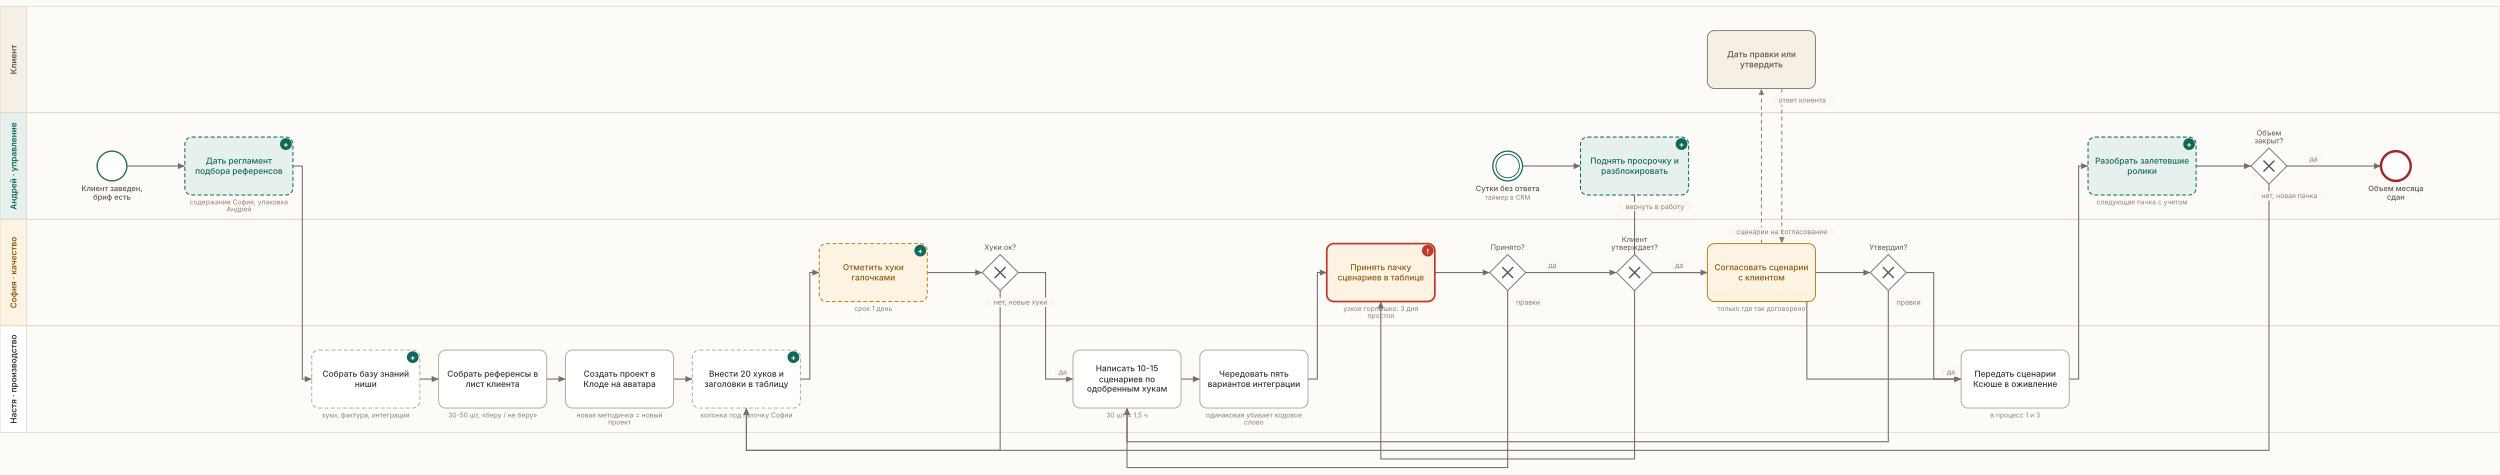
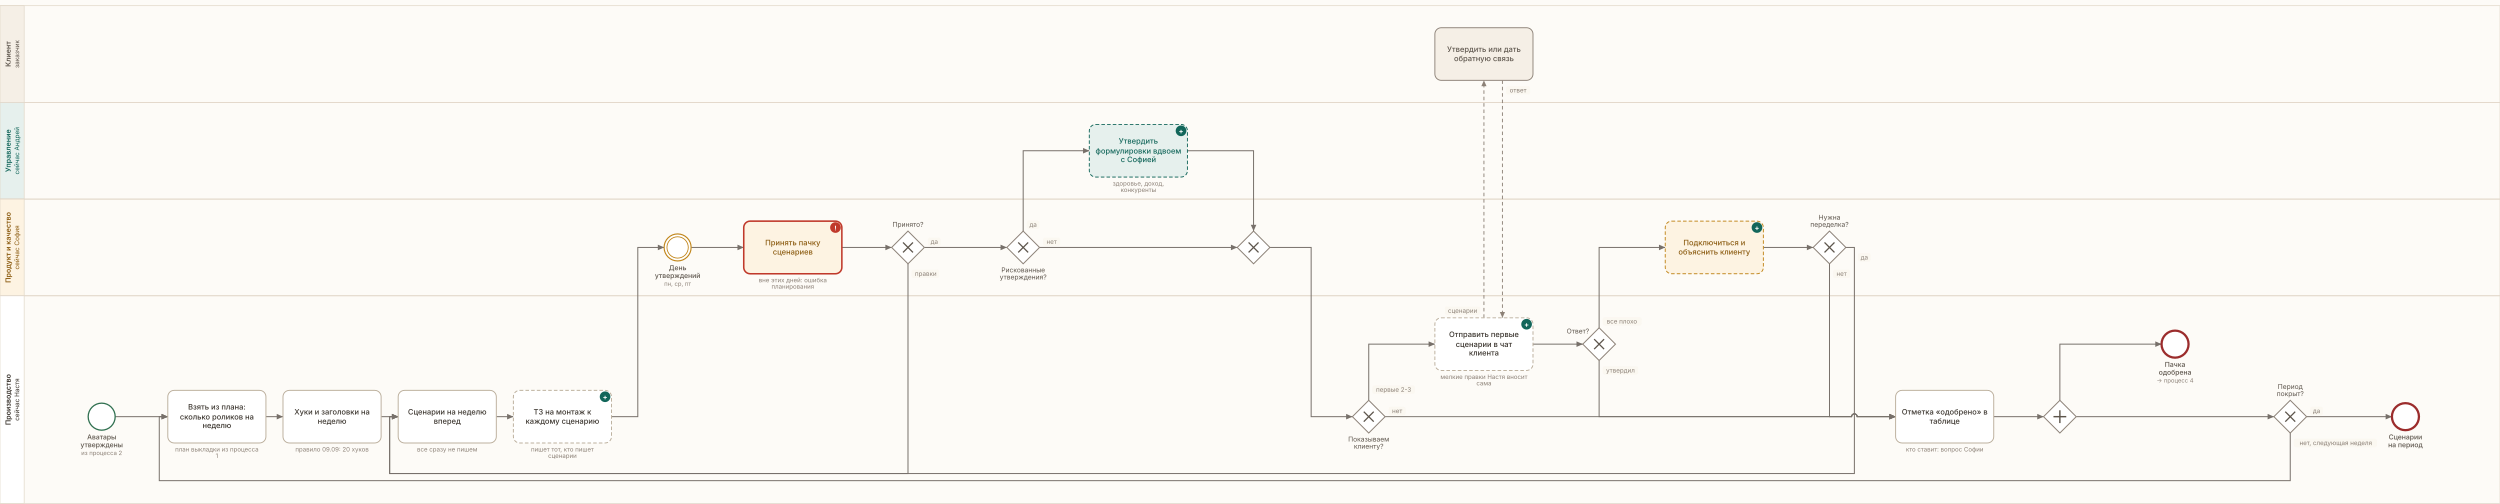
- <svg xmlns="http://www.w3.org/2000/svg" viewBox="0 0 3192 606" width="3192" height="606" font-family="Golos Text, -apple-system, system-ui, sans-serif" role="img">
+ <svg xmlns="http://www.w3.org/2000/svg" viewBox="0 0 3516 708" width="3516" height="708" font-family="Golos Text, -apple-system, system-ui, sans-serif" role="img">
  <defs>
    <marker id="arr" viewBox="0 0 10 10" refX="9" refY="5" markerWidth="7" markerHeight="7" orient="auto-start-reverse">
      <path d="M0 1 L9 5 L0 9 z" fill="#77706A" />
    </marker>
    <marker id="arrM" viewBox="0 0 10 10" refX="9" refY="5" markerWidth="7" markerHeight="7" orient="auto-start-reverse">
      <path d="M0 1 L9 5 L0 9 z" fill="#8C8177" />
    </marker>
  </defs>
-   <rect x="0" y="0" width="3192" height="606" fill="#FDFBF7" />
-   <rect x="0" y="8" width="3192" height="136" fill="none" stroke="#E1D7C8" stroke-width="1" />
+   <rect x="0" y="0" width="3516" height="708" fill="#FDFBF7" />
+   <rect x="0" y="8" width="3516" height="136" fill="none" stroke="#E1D7C8" stroke-width="1" />
  <rect x="0" y="8" width="34" height="136" fill="#F5EFE6" stroke="#E1D7C8" />
-   <text transform="translate(21.0,76.0) rotate(-90)" text-anchor="middle" font-size="10.5" font-weight="600" fill="#5D554C">Клиент</text>
-   <rect x="0" y="144" width="3192" height="136" fill="none" stroke="#E1D7C8" stroke-width="1" />
+   <text transform="translate(15.0,76.0) rotate(-90)" text-anchor="middle" font-size="10" font-weight="600" fill="#5D554C">Клиент</text>
+   <text transform="translate(27.0,76.0) rotate(-90)" text-anchor="middle" font-size="9" font-weight="400" fill="#5D554C">заказчик</text>
+   <rect x="0" y="144" width="3516" height="136" fill="none" stroke="#E1D7C8" stroke-width="1" />
  <rect x="0" y="144" width="34" height="136" fill="#E6F0ED" stroke="#E1D7C8" />
-   <text transform="translate(21.0,212.0) rotate(-90)" text-anchor="middle" font-size="10.5" font-weight="600" fill="#12665A">Андрей · управление</text>
-   <rect x="0" y="280" width="3192" height="136" fill="none" stroke="#E1D7C8" stroke-width="1" />
+   <text transform="translate(15.0,212.0) rotate(-90)" text-anchor="middle" font-size="10" font-weight="600" fill="#12665A">Управление</text>
+   <text transform="translate(27.0,212.0) rotate(-90)" text-anchor="middle" font-size="9" font-weight="400" fill="#12665A">сейчас Андрей</text>
+   <rect x="0" y="280" width="3516" height="136" fill="none" stroke="#E1D7C8" stroke-width="1" />
  <rect x="0" y="280" width="34" height="136" fill="#FDF3E2" stroke="#E1D7C8" />
-   <text transform="translate(21.0,348.0) rotate(-90)" text-anchor="middle" font-size="10.5" font-weight="600" fill="#8A5A0F">София · качество</text>
-   <rect x="0" y="416" width="3192" height="136" fill="none" stroke="#E1D7C8" stroke-width="1" />
-   <rect x="0" y="416" width="34" height="136" fill="#FFFFFF" stroke="#E1D7C8" />
-   <text transform="translate(21.0,484.0) rotate(-90)" text-anchor="middle" font-size="10.5" font-weight="600" fill="#3A342D">Настя · производство</text>
-   <path d="M162 212 L236 212" fill="none" stroke="#77706A" stroke-width="1.4" marker-end="url(#arr)" />
-   <path d="M374 212 L386 212 L386 484 L398 484" fill="none" stroke="#77706A" stroke-width="1.4" marker-end="url(#arr)" />
-   <path d="M536 484 L560 484" fill="none" stroke="#77706A" stroke-width="1.4" marker-end="url(#arr)" />
-   <path d="M698 484 L722 484" fill="none" stroke="#77706A" stroke-width="1.4" marker-end="url(#arr)" />
-   <path d="M860 484 L884 484" fill="none" stroke="#77706A" stroke-width="1.4" marker-end="url(#arr)" />
-   <path d="M1022 484 L1034 484 L1034 348 L1046 348" fill="none" stroke="#77706A" stroke-width="1.4" marker-end="url(#arr)" />
+   <text transform="translate(15.0,348.0) rotate(-90)" text-anchor="middle" font-size="10" font-weight="600" fill="#8A5A0F">Продукт и качество</text>
+   <text transform="translate(27.0,348.0) rotate(-90)" text-anchor="middle" font-size="9" font-weight="400" fill="#8A5A0F">сейчас София</text>
+   <rect x="0" y="416" width="3516" height="292" fill="none" stroke="#E1D7C8" stroke-width="1" />
+   <rect x="0" y="416" width="34" height="292" fill="#FFFFFF" stroke="#E1D7C8" />
+   <text transform="translate(15.0,562.0) rotate(-90)" text-anchor="middle" font-size="10" font-weight="600" fill="#3A342D">Производство</text>
+   <text transform="translate(27.0,562.0) rotate(-90)" text-anchor="middle" font-size="9" font-weight="400" fill="#3A342D">сейчас Настя</text>
+   <path d="M162 586 L236 586" fill="none" stroke="#77706A" stroke-width="1.4" marker-end="url(#arr)" />
+   <path d="M374 586 L398 586" fill="none" stroke="#77706A" stroke-width="1.4" marker-end="url(#arr)" />
+   <path d="M536 586 L560 586" fill="none" stroke="#77706A" stroke-width="1.4" marker-end="url(#arr)" />
+   <path d="M698 586 L722 586" fill="none" stroke="#77706A" stroke-width="1.4" marker-end="url(#arr)" />
+   <path d="M860 586 L897 586 L897 348 L934 348" fill="none" stroke="#77706A" stroke-width="1.4" marker-end="url(#arr)" />
+   <path d="M972 348 L1046 348" fill="none" stroke="#77706A" stroke-width="1.4" marker-end="url(#arr)" />
  <path d="M1184 348 L1254 348" fill="none" stroke="#77706A" stroke-width="1.4" marker-end="url(#arr)" />
-   <path d="M1300 348 L1335 348 L1335 484 L1370 484" fill="none" stroke="#77706A" stroke-width="1.4" marker-end="url(#arr)" />
-   <rect x="1347" y="469" width="19" height="12" rx="3" fill="#FBF7F1" opacity=".92" />
-   <text x="1357" y="478" text-anchor="middle" font-size="8.8" fill="#8C8177">да</text>
-   <path d="M1277 371 L1277 575 L953 575 L953 521" fill="none" stroke="#77706A" stroke-width="1.4" marker-end="url(#arr)" />
-   <rect x="1258" y="380" width="89" height="12" rx="3" fill="#FBF7F1" opacity=".92" />
-   <text x="1303" y="389" text-anchor="middle" font-size="8.8" fill="#8C8177">нет, новые хуки</text>
-   <path d="M1508 484 L1532 484" fill="none" stroke="#77706A" stroke-width="1.4" marker-end="url(#arr)" />
-   <path d="M1670 484 L1682 484 L1682 348 L1694 348" fill="none" stroke="#77706A" stroke-width="1.4" marker-end="url(#arr)" />
-   <path d="M1832 348 L1902 348" fill="none" stroke="#77706A" stroke-width="1.4" marker-end="url(#arr)" />
-   <path d="M1944 212 L2018 212" fill="none" stroke="#77706A" stroke-width="1.4" marker-end="url(#arr)" />
-   <path d="M2087 249 L2087 586 L1763 586 L1763 385" fill="none" stroke="#77706A" stroke-width="1.4" marker-end="url(#arr)" />
-   <rect x="2066" y="258" width="94" height="12" rx="3" fill="#FBF7F1" opacity=".92" />
-   <text x="2113" y="267" text-anchor="middle" font-size="8.8" fill="#8C8177">вернуть в работу</text>
-   <path d="M1948 348 L2064 348" fill="none" stroke="#77706A" stroke-width="1.4" marker-end="url(#arr)" />
-   <rect x="1973" y="333" width="19" height="12" rx="3" fill="#FBF7F1" opacity=".92" />
-   <text x="1982" y="342" text-anchor="middle" font-size="8.8" fill="#8C8177">да</text>
-   <path d="M1925 371 L1925 597 L1439 597 L1439 521" fill="none" stroke="#77706A" stroke-width="1.4" marker-end="url(#arr)" />
-   <rect x="1931" y="380" width="40" height="12" rx="3" fill="#FBF7F1" opacity=".92" />
-   <text x="1951" y="389" text-anchor="middle" font-size="8.8" fill="#8C8177">правки</text>
-   <path d="M2110 348 L2180 348" fill="none" stroke="#77706A" stroke-width="1.4" marker-end="url(#arr)" />
-   <rect x="2135" y="333" width="19" height="12" rx="3" fill="#FBF7F1" opacity=".92" />
-   <text x="2144" y="342" text-anchor="middle" font-size="8.8" fill="#8C8177">да</text>
-   <path d="M2110 348 L2307 348 L2307 484 L2504 484" fill="none" stroke="#77706A" stroke-width="1.4" marker-end="url(#arr)" />
-   <rect x="2476" y="469" width="24" height="12" rx="3" fill="#FBF7F1" opacity=".92" />
-   <text x="2488" y="478" text-anchor="middle" font-size="8.8" fill="#8C8177">нет</text>
-   <path d="M2318 348 L2388 348" fill="none" stroke="#77706A" stroke-width="1.4" marker-end="url(#arr)" />
-   <path d="M2434 348 L2469 348 L2469 484 L2504 484" fill="none" stroke="#77706A" stroke-width="1.4" marker-end="url(#arr)" />
-   <rect x="2481" y="469" width="19" height="12" rx="3" fill="#FBF7F1" opacity=".92" />
-   <text x="2491" y="478" text-anchor="middle" font-size="8.8" fill="#8C8177">да</text>
-   <path d="M2411 371 L2411 564 L1439 564 L1439 521" fill="none" stroke="#77706A" stroke-width="1.4" marker-end="url(#arr)" />
-   <rect x="2417" y="380" width="40" height="12" rx="3" fill="#FBF7F1" opacity=".92" />
-   <text x="2437" y="389" text-anchor="middle" font-size="8.8" fill="#8C8177">правки</text>
-   <path d="M2642 484 L2654 484 L2654 212 L2666 212" fill="none" stroke="#77706A" stroke-width="1.4" marker-end="url(#arr)" />
-   <path d="M2804 212 L2874 212" fill="none" stroke="#77706A" stroke-width="1.4" marker-end="url(#arr)" />
-   <path d="M2920 212 L3040 212" fill="none" stroke="#77706A" stroke-width="1.4" marker-end="url(#arr)" />
-   <rect x="2945" y="197" width="19" height="12" rx="3" fill="#FBF7F1" opacity=".92" />
-   <text x="2954" y="206" text-anchor="middle" font-size="8.8" fill="#8C8177">да</text>
-   <path d="M2897 235 L2897 575 L953 575 L953 521" fill="none" stroke="#77706A" stroke-width="1.4" marker-end="url(#arr)" />
-   <rect x="2876" y="244" width="94" height="12" rx="3" fill="#FBF7F1" opacity=".92" />
-   <text x="2923" y="253" text-anchor="middle" font-size="8.8" fill="#8C8177">нет, новая пачка</text>
-   <path d="M2249 311 L2249 113" fill="none" stroke="#8C8177" stroke-width="1.3" stroke-dasharray="5 4" marker-end="url(#arrM)" />
-   <rect x="2206" y="290" width="138" height="12" rx="3" fill="#FBF7F1" opacity=".92" />
-   <text x="2275" y="299" text-anchor="middle" font-size="8.8" fill="#8C8177">сценарии на согласование</text>
-   <path d="M2275 113 L2275 311" fill="none" stroke="#8C8177" stroke-width="1.3" stroke-dasharray="5 4" marker-end="url(#arrM)" />
-   <rect x="2262" y="122" width="78" height="12" rx="3" fill="#FBF7F1" opacity=".92" />
-   <text x="2301" y="131" text-anchor="middle" font-size="8.8" fill="#8C8177">ответ клиента</text>
-   <circle cx="143" cy="212" r="19" fill="#fff" stroke="#2F6F4F" stroke-width="1.8" />
-   <text x="143" y="244" text-anchor="middle" font-size="9.6" fill="#5D554C" font-weight="500">Клиент заведен,</text>
-   <text x="143" y="255" text-anchor="middle" font-size="9.6" fill="#5D554C" font-weight="500">бриф есть</text>
-   <g class="nd" data-id="task-reglament">
-     <rect x="236" y="175" width="138" height="74" rx="9" fill="#E6F0ED" stroke="#12665A" stroke-width="1.3" stroke-dasharray="5 3" />
-     <text x="305" y="209" text-anchor="middle" font-size="10.6" fill="#12665A" font-weight="500">Дать регламент</text>
-     <text x="305" y="222" text-anchor="middle" font-size="10.6" fill="#12665A" font-weight="500">подбора референсов</text>
-     <text x="305" y="261" text-anchor="middle" font-size="8.6" fill="#8C8177">содержание София, упаковка</text>
-     <text x="305" y="270" text-anchor="middle" font-size="8.6" fill="#8C8177">Андрей</text>
-     <circle cx="365" cy="184" r="7.5" fill="#12665A" />
-     <text x="365" y="188" text-anchor="middle" font-size="10" fill="#fff" font-weight="700">+</text>
-   </g>
-   <g class="nd" data-id="task-baza">
-     <rect x="398" y="447" width="138" height="74" rx="9" fill="#FFFFFF" stroke="#B9AC99" stroke-width="1.3" stroke-dasharray="5 3" />
-     <text x="467" y="481" text-anchor="middle" font-size="10.6" fill="#3A342D" font-weight="500">Собрать базу знаний</text>
-     <text x="467" y="494" text-anchor="middle" font-size="10.6" fill="#3A342D" font-weight="500">ниши</text>
-     <text x="467" y="533" text-anchor="middle" font-size="8.6" fill="#8C8177">хуки, фактура, интеграции</text>
-     <circle cx="527" cy="456" r="7.5" fill="#12665A" />
-     <text x="527" y="460" text-anchor="middle" font-size="10" fill="#fff" font-weight="700">+</text>
-   </g>
-   <g class="nd" data-id="task-ref">
-     <rect x="560" y="447" width="138" height="74" rx="9" fill="#FFFFFF" stroke="#B9AC99" stroke-width="1.3" />
-     <text x="629" y="481" text-anchor="middle" font-size="10.6" fill="#3A342D" font-weight="500">Собрать референсы в</text>
-     <text x="629" y="494" text-anchor="middle" font-size="10.6" fill="#3A342D" font-weight="500">лист клиента</text>
-     <text x="629" y="533" text-anchor="middle" font-size="8.6" fill="#8C8177">30-50 шт, «беру / не беру»</text>
-   </g>
-   <g class="nd" data-id="task-klod">
-     <rect x="722" y="447" width="138" height="74" rx="9" fill="#FFFFFF" stroke="#B9AC99" stroke-width="1.3" />
-     <text x="791" y="481" text-anchor="middle" font-size="10.6" fill="#3A342D" font-weight="500">Создать проект в</text>
-     <text x="791" y="494" text-anchor="middle" font-size="10.6" fill="#3A342D" font-weight="500">Клоде на аватара</text>
-     <text x="791" y="533" text-anchor="middle" font-size="8.6" fill="#8C8177">новая методичка = новый</text>
-     <text x="791" y="542" text-anchor="middle" font-size="8.6" fill="#8C8177">проект</text>
-   </g>
-   <g class="nd" data-id="task-hooks">
-     <rect x="884" y="447" width="138" height="74" rx="9" fill="#FFFFFF" stroke="#B9AC99" stroke-width="1.3" stroke-dasharray="5 3" />
-     <text x="953" y="481" text-anchor="middle" font-size="10.6" fill="#3A342D" font-weight="500">Внести 20 хуков и</text>
-     <text x="953" y="494" text-anchor="middle" font-size="10.6" fill="#3A342D" font-weight="500">заголовки в таблицу</text>
-     <text x="953" y="533" text-anchor="middle" font-size="8.6" fill="#8C8177">колонка под галочку Софии</text>
-     <circle cx="1013" cy="456" r="7.5" fill="#12665A" />
-     <text x="1013" y="460" text-anchor="middle" font-size="10" fill="#fff" font-weight="700">+</text>
-   </g>
-   <g class="nd" data-id="task-ok-hooks">
-     <rect x="1046" y="311" width="138" height="74" rx="9" fill="#FDF3E2" stroke="#C08417" stroke-width="1.3" stroke-dasharray="5 3" />
-     <text x="1115" y="345" text-anchor="middle" font-size="10.6" fill="#8A5A0F" font-weight="500">Отметить хуки</text>
-     <text x="1115" y="358" text-anchor="middle" font-size="10.6" fill="#8A5A0F" font-weight="500">галочками</text>
-     <text x="1115" y="397" text-anchor="middle" font-size="8.6" fill="#8C8177">срок 1 день</text>
-     <circle cx="1175" cy="320" r="7.5" fill="#12665A" />
-     <text x="1175" y="324" text-anchor="middle" font-size="10" fill="#fff" font-weight="700">+</text>
+   <path d="M1300 348 L1416 348" fill="none" stroke="#77706A" stroke-width="1.4" marker-end="url(#arr)" />
+   <path d="M1277 371 L1277 666 L548 666 L548 586 L560 586" fill="none" stroke="#77706A" stroke-width="1.4" marker-end="url(#arr)" />
+   <path d="M1439 325 L1439 212 L1532 212" fill="none" stroke="#77706A" stroke-width="1.4" marker-end="url(#arr)" />
+   <path d="M1462 348 L1740 348" fill="none" stroke="#77706A" stroke-width="1.4" marker-end="url(#arr)" />
+   <path d="M1670 212 L1763 212 L1763 325" fill="none" stroke="#77706A" stroke-width="1.4" marker-end="url(#arr)" />
+   <path d="M1786 348 L1844 348 L1844 586 L1902 586" fill="none" stroke="#77706A" stroke-width="1.4" marker-end="url(#arr)" />
+   <path d="M1925 563 L1925 484 L2018 484" fill="none" stroke="#77706A" stroke-width="1.4" marker-end="url(#arr)" />
+   <path d="M1948 586 L2604 586 A4 4 0 0 1 2612 586 L2666 586" fill="none" stroke="#77706A" stroke-width="1.4" marker-end="url(#arr)" />
+   <path d="M2156 484 L2226 484" fill="none" stroke="#77706A" stroke-width="1.4" marker-end="url(#arr)" />
+   <path d="M2249 461 L2249 348 L2342 348" fill="none" stroke="#77706A" stroke-width="1.4" marker-end="url(#arr)" />
+   <path d="M2249 507 L2249 586 L2604 586 A4 4 0 0 1 2612 586 L2666 586" fill="none" stroke="#77706A" stroke-width="1.4" marker-end="url(#arr)" />
+   <path d="M2480 348 L2550 348" fill="none" stroke="#77706A" stroke-width="1.4" marker-end="url(#arr)" />
+   <path d="M2573 371 L2573 586 L2604 586 A4 4 0 0 1 2612 586 L2666 586" fill="none" stroke="#77706A" stroke-width="1.4" marker-end="url(#arr)" />
+   <path d="M2596 348 L2608 348 L2608 666 L548 666 L548 586 L560 586" fill="none" stroke="#77706A" stroke-width="1.4" marker-end="url(#arr)" />
+   <path d="M2804 586 L2874 586" fill="none" stroke="#77706A" stroke-width="1.4" marker-end="url(#arr)" />
+   <path d="M2897 563 L2897 484 L3040 484" fill="none" stroke="#77706A" stroke-width="1.4" marker-end="url(#arr)" />
+   <path d="M2920 586 L3198 586" fill="none" stroke="#77706A" stroke-width="1.4" marker-end="url(#arr)" />
+   <path d="M3244 586 L3364 586" fill="none" stroke="#77706A" stroke-width="1.4" marker-end="url(#arr)" />
+   <path d="M3221 609 L3221 676 L224 676 L224 586 L236 586" fill="none" stroke="#77706A" stroke-width="1.4" marker-end="url(#arr)" />
+   <path d="M2087 447 L2087 113" fill="none" stroke="#8C8177" stroke-width="1.3" stroke-dasharray="5 4" marker-end="url(#arrM)" />
+   <path d="M2113 113 L2113 447" fill="none" stroke="#8C8177" stroke-width="1.3" stroke-dasharray="5 4" marker-end="url(#arrM)" />
+   <circle cx="143" cy="586" r="19" fill="#fff" stroke="#2F6F4F" stroke-width="1.8" />
+   <text x="143" y="618" text-anchor="middle" font-size="9.6" fill="#5D554C" font-weight="500">Аватары</text>
+   <text x="143" y="629" text-anchor="middle" font-size="9.6" fill="#5D554C" font-weight="500">утверждены</text>
+   <text x="143" y="640" text-anchor="middle" font-size="8.3" fill="#8C8177">из процесса 2</text>
+   <g class="nd" data-id="p3-plan">
+     <rect x="236" y="549" width="138" height="74" rx="9" fill="#FFFFFF" stroke="#B9AC99" stroke-width="1.3" />
+     <text x="305" y="576" text-anchor="middle" font-size="10.6" fill="#3A342D" font-weight="500">Взять из плана:</text>
+     <text x="305" y="590" text-anchor="middle" font-size="10.6" fill="#3A342D" font-weight="500">сколько роликов на</text>
+     <text x="305" y="602" text-anchor="middle" font-size="10.6" fill="#3A342D" font-weight="500">неделю</text>
+     <text x="305" y="635" text-anchor="middle" font-size="8.6" fill="#8C8177">план выкладки из процесса</text>
+     <text x="305" y="644" text-anchor="middle" font-size="8.6" fill="#8C8177">1</text>
+   </g>
+   <g class="nd" data-id="p3-hooks">
+     <rect x="398" y="549" width="138" height="74" rx="9" fill="#FFFFFF" stroke="#B9AC99" stroke-width="1.3" />
+     <text x="467" y="583" text-anchor="middle" font-size="10.6" fill="#3A342D" font-weight="500">Хуки и заголовки на</text>
+     <text x="467" y="596" text-anchor="middle" font-size="10.6" fill="#3A342D" font-weight="500">неделю</text>
+     <text x="467" y="635" text-anchor="middle" font-size="8.6" fill="#8C8177">правило 09.09: 20 хуков</text>
+   </g>
+   <g class="nd" data-id="p3-scen">
+     <rect x="560" y="549" width="138" height="74" rx="9" fill="#FFFFFF" stroke="#B9AC99" stroke-width="1.3" />
+     <text x="629" y="583" text-anchor="middle" font-size="10.6" fill="#3A342D" font-weight="500">Сценарии на неделю</text>
+     <text x="629" y="596" text-anchor="middle" font-size="10.6" fill="#3A342D" font-weight="500">вперед</text>
+     <text x="629" y="635" text-anchor="middle" font-size="8.6" fill="#8C8177">все сразу не пишем</text>
+   </g>
+   <g class="nd" data-id="p3-tz">
+     <rect x="722" y="549" width="138" height="74" rx="9" fill="#FFFFFF" stroke="#B9AC99" stroke-width="1.3" stroke-dasharray="5 3" />
+     <text x="791" y="583" text-anchor="middle" font-size="10.6" fill="#3A342D" font-weight="500">ТЗ на монтаж к</text>
+     <text x="791" y="596" text-anchor="middle" font-size="10.6" fill="#3A342D" font-weight="500">каждому сценарию</text>
+     <text x="791" y="635" text-anchor="middle" font-size="8.6" fill="#8C8177">пишет тот, кто пишет</text>
+     <text x="791" y="644" text-anchor="middle" font-size="8.6" fill="#8C8177">сценарии</text>
+     <circle cx="851" cy="558" r="7.5" fill="#12665A" />
+     <text x="851" y="562" text-anchor="middle" font-size="10" fill="#fff" font-weight="700">+</text>
+   </g>
+   <circle cx="953" cy="348" r="19" fill="#fff" stroke="#C08417" stroke-width="1.6" />
+   <circle cx="953" cy="348" r="15" fill="none" stroke="#C08417" stroke-width="1.2" />
+   <text x="953" y="380" text-anchor="middle" font-size="9.6" fill="#5D554C" font-weight="500">День</text>
+   <text x="953" y="391" text-anchor="middle" font-size="9.6" fill="#5D554C" font-weight="500">утверждений</text>
+   <text x="953" y="402" text-anchor="middle" font-size="8.3" fill="#8C8177">пн, ср, пт</text>
+   <g class="nd" data-id="p3-priemka">
+     <rect x="1046" y="311" width="138" height="74" rx="9" fill="#FDF3E2" stroke="#C0392B" stroke-width="2.2" />
+     <text x="1115" y="345" text-anchor="middle" font-size="10.6" fill="#8A5A0F" font-weight="500">Принять пачку</text>
+     <text x="1115" y="358" text-anchor="middle" font-size="10.6" fill="#8A5A0F" font-weight="500">сценариев</text>
+     <text x="1115" y="397" text-anchor="middle" font-size="8.6" fill="#8C8177">вне этих дней: ошибка</text>
+     <text x="1115" y="406" text-anchor="middle" font-size="8.6" fill="#8C8177">планирования</text>
+     <circle cx="1175" cy="320" r="7.5" fill="#C0392B" />
+     <text x="1175" y="324" text-anchor="middle" font-size="9" fill="#fff" font-weight="700">!</text>
  </g>
  <polygon points="1277,325 1300,348 1277,371 1254,348" fill="#fff" stroke="#8C8177" stroke-width="1.4" />
  <path d="M1270 341 L1284 355 M1284 341 L1270 355" stroke="#5D554C" stroke-width="1.8" />
-   <text x="1277" y="319" text-anchor="middle" font-size="9.4" fill="#5D554C">Хуки ок?</text>
-   <g class="nd" data-id="task-scen">
-     <rect x="1370" y="447" width="138" height="74" rx="9" fill="#FFFFFF" stroke="#B9AC99" stroke-width="1.3" />
-     <text x="1439" y="474" text-anchor="middle" font-size="10.6" fill="#3A342D" font-weight="500">Написать 10-15</text>
-     <text x="1439" y="488" text-anchor="middle" font-size="10.6" fill="#3A342D" font-weight="500">сценариев по</text>
-     <text x="1439" y="500" text-anchor="middle" font-size="10.6" fill="#3A342D" font-weight="500">одобренным хукам</text>
-     <text x="1439" y="533" text-anchor="middle" font-size="8.6" fill="#8C8177">30 шт ≈ 1,5 ч</text>
-   </g>
-   <g class="nd" data-id="task-integr">
-     <rect x="1532" y="447" width="138" height="74" rx="9" fill="#FFFFFF" stroke="#B9AC99" stroke-width="1.3" />
-     <text x="1601" y="481" text-anchor="middle" font-size="10.6" fill="#3A342D" font-weight="500">Чередовать пять</text>
-     <text x="1601" y="494" text-anchor="middle" font-size="10.6" fill="#3A342D" font-weight="500">вариантов интеграции</text>
-     <text x="1601" y="533" text-anchor="middle" font-size="8.6" fill="#8C8177">одинаковая убивает кодовое</text>
-     <text x="1601" y="542" text-anchor="middle" font-size="8.6" fill="#8C8177">слово</text>
-   </g>
-   <g class="nd" data-id="task-priemka">
-     <rect x="1694" y="311" width="138" height="74" rx="9" fill="#FDF3E2" stroke="#C0392B" stroke-width="2.2" />
-     <text x="1763" y="345" text-anchor="middle" font-size="10.6" fill="#8A5A0F" font-weight="500">Принять пачку</text>
-     <text x="1763" y="358" text-anchor="middle" font-size="10.6" fill="#8A5A0F" font-weight="500">сценариев в таблице</text>
-     <text x="1763" y="397" text-anchor="middle" font-size="8.6" fill="#8C8177">узкое горлышко: 3 дня</text>
-     <text x="1763" y="406" text-anchor="middle" font-size="8.6" fill="#8C8177">простоя</text>
-     <circle cx="1823" cy="320" r="7.5" fill="#C0392B" />
-     <text x="1823" y="324" text-anchor="middle" font-size="9" fill="#fff" font-weight="700">!</text>
-   </g>
-   <circle cx="1925" cy="212" r="19" fill="#fff" stroke="#12665A" stroke-width="1.6" />
-   <circle cx="1925" cy="212" r="15" fill="none" stroke="#12665A" stroke-width="1.2" />
-   <text x="1925" y="244" text-anchor="middle" font-size="9.6" fill="#5D554C" font-weight="500">Сутки без ответа</text>
-   <text x="1925" y="255" text-anchor="middle" font-size="8.3" fill="#8C8177">таймер в CRM</text>
-   <g class="nd" data-id="task-eskal">
-     <rect x="2018" y="175" width="138" height="74" rx="9" fill="#E6F0ED" stroke="#12665A" stroke-width="1.3" stroke-dasharray="5 3" />
-     <text x="2087" y="209" text-anchor="middle" font-size="10.6" fill="#12665A" font-weight="500">Поднять просрочку и</text>
-     <text x="2087" y="222" text-anchor="middle" font-size="10.6" fill="#12665A" font-weight="500">разблокировать</text>
-     <circle cx="2147" cy="184" r="7.5" fill="#12665A" />
-     <text x="2147" y="188" text-anchor="middle" font-size="10" fill="#fff" font-weight="700">+</text>
-   </g>
-   <polygon points="1925,325 1948,348 1925,371 1902,348" fill="#fff" stroke="#8C8177" stroke-width="1.4" />
-   <path d="M1918 341 L1932 355 M1932 341 L1918 355" stroke="#5D554C" stroke-width="1.8" />
-   <text x="1925" y="319" text-anchor="middle" font-size="9.4" fill="#5D554C">Принято?</text>
-   <polygon points="2087,325 2110,348 2087,371 2064,348" fill="#fff" stroke="#8C8177" stroke-width="1.4" />
-   <path d="M2080 341 L2094 355 M2094 341 L2080 355" stroke="#5D554C" stroke-width="1.8" />
-   <text x="2087" y="309" text-anchor="middle" font-size="9.4" fill="#5D554C">Клиент</text>
-   <text x="2087" y="319" text-anchor="middle" font-size="9.4" fill="#5D554C">утверждает?</text>
-   <g class="nd" data-id="task-send-s">
-     <rect x="2180" y="311" width="138" height="74" rx="9" fill="#FDF3E2" stroke="#C08417" stroke-width="1.3" />
-     <text x="2249" y="345" text-anchor="middle" font-size="10.6" fill="#8A5A0F" font-weight="500">Согласовать сценарии</text>
-     <text x="2249" y="358" text-anchor="middle" font-size="10.6" fill="#8A5A0F" font-weight="500">с клиентом</text>
-     <text x="2249" y="397" text-anchor="middle" font-size="8.6" fill="#8C8177">только где так договорено</text>
-   </g>
-   <g class="nd" data-id="task-client-s">
-     <rect x="2180" y="39" width="138" height="74" rx="9" fill="#F5EFE6" stroke="#8C8177" stroke-width="1.3" />
-     <text x="2249" y="73" text-anchor="middle" font-size="10.6" fill="#5D554C" font-weight="500">Дать правки или</text>
-     <text x="2249" y="86" text-anchor="middle" font-size="10.6" fill="#5D554C" font-weight="500">утвердить</text>
-   </g>
-   <polygon points="2411,325 2434,348 2411,371 2388,348" fill="#fff" stroke="#8C8177" stroke-width="1.4" />
-   <path d="M2404 341 L2418 355 M2418 341 L2404 355" stroke="#5D554C" stroke-width="1.8" />
-   <text x="2411" y="319" text-anchor="middle" font-size="9.4" fill="#5D554C">Утвердил?</text>
-   <g class="nd" data-id="task-peredat">
-     <rect x="2504" y="447" width="138" height="74" rx="9" fill="#FFFFFF" stroke="#B9AC99" stroke-width="1.3" />
-     <text x="2573" y="481" text-anchor="middle" font-size="10.6" fill="#3A342D" font-weight="500">Передать сценарии</text>
-     <text x="2573" y="494" text-anchor="middle" font-size="10.6" fill="#3A342D" font-weight="500">Ксюше в оживление</text>
-     <text x="2573" y="533" text-anchor="middle" font-size="8.6" fill="#8C8177">в процесс 1 и 3</text>
-   </g>
-   <g class="nd" data-id="task-analiz">
-     <rect x="2666" y="175" width="138" height="74" rx="9" fill="#E6F0ED" stroke="#12665A" stroke-width="1.3" stroke-dasharray="5 3" />
-     <text x="2735" y="209" text-anchor="middle" font-size="10.6" fill="#12665A" font-weight="500">Разобрать залетевшие</text>
-     <text x="2735" y="222" text-anchor="middle" font-size="10.6" fill="#12665A" font-weight="500">ролики</text>
-     <text x="2735" y="261" text-anchor="middle" font-size="8.6" fill="#8C8177">следующая пачка с учетом</text>
-     <circle cx="2795" cy="184" r="7.5" fill="#12665A" />
-     <text x="2795" y="188" text-anchor="middle" font-size="10" fill="#fff" font-weight="700">+</text>
-   </g>
-   <polygon points="2897,189 2920,212 2897,235 2874,212" fill="#fff" stroke="#8C8177" stroke-width="1.4" />
-   <path d="M2890 205 L2904 219 M2904 205 L2890 219" stroke="#5D554C" stroke-width="1.8" />
-   <text x="2897" y="173" text-anchor="middle" font-size="9.4" fill="#5D554C">Объем</text>
-   <text x="2897" y="183" text-anchor="middle" font-size="9.4" fill="#5D554C">закрыт?</text>
-   <circle cx="3059" cy="212" r="19" fill="#fff" stroke="#9B2C2C" stroke-width="3.2" />
-   <text x="3059" y="244" text-anchor="middle" font-size="9.6" fill="#5D554C" font-weight="500">Объем месяца</text>
-   <text x="3059" y="255" text-anchor="middle" font-size="9.6" fill="#5D554C" font-weight="500">сдан</text>
+   <text x="1277" y="319" text-anchor="middle" font-size="9.4" fill="#5D554C">Принято?</text>
+   <polygon points="1439,325 1462,348 1439,371 1416,348" fill="#fff" stroke="#8C8177" stroke-width="1.4" />
+   <path d="M1432 341 L1446 355 M1446 341 L1432 355" stroke="#5D554C" stroke-width="1.8" />
+   <text x="1439" y="383" text-anchor="middle" font-size="9.4" fill="#5D554C">Рискованные</text>
+   <text x="1439" y="393" text-anchor="middle" font-size="9.4" fill="#5D554C">утверждения?</text>
+   <g class="nd" data-id="p3-risk">
+     <rect x="1532" y="175" width="138" height="74" rx="9" fill="#E6F0ED" stroke="#12665A" stroke-width="1.3" stroke-dasharray="5 3" />
+     <text x="1601" y="202" text-anchor="middle" font-size="10.6" fill="#12665A" font-weight="500">Утвердить</text>
+     <text x="1601" y="216" text-anchor="middle" font-size="10.6" fill="#12665A" font-weight="500">формулировки вдвоем</text>
+     <text x="1601" y="228" text-anchor="middle" font-size="10.6" fill="#12665A" font-weight="500">с Софией</text>
+     <text x="1601" y="261" text-anchor="middle" font-size="8.6" fill="#8C8177">здоровье, доход,</text>
+     <text x="1601" y="270" text-anchor="middle" font-size="8.6" fill="#8C8177">конкуренты</text>
+     <circle cx="1661" cy="184" r="7.5" fill="#12665A" />
+     <text x="1661" y="188" text-anchor="middle" font-size="10" fill="#fff" font-weight="700">+</text>
+   </g>
+   <polygon points="1763,325 1786,348 1763,371 1740,348" fill="#fff" stroke="#8C8177" stroke-width="1.4" />
+   <path d="M1756 341 L1770 355 M1770 341 L1756 355" stroke="#5D554C" stroke-width="1.8" />
+   <polygon points="1925,563 1948,586 1925,609 1902,586" fill="#fff" stroke="#8C8177" stroke-width="1.4" />
+   <path d="M1918 579 L1932 593 M1932 579 L1918 593" stroke="#5D554C" stroke-width="1.8" />
+   <text x="1925" y="621" text-anchor="middle" font-size="9.4" fill="#5D554C">Показываем</text>
+   <text x="1925" y="631" text-anchor="middle" font-size="9.4" fill="#5D554C">клиенту?</text>
+   <g class="nd" data-id="p3-send">
+     <rect x="2018" y="447" width="138" height="74" rx="9" fill="#FFFFFF" stroke="#B9AC99" stroke-width="1.3" stroke-dasharray="5 3" />
+     <text x="2087" y="474" text-anchor="middle" font-size="10.6" fill="#3A342D" font-weight="500">Отправить первые</text>
+     <text x="2087" y="488" text-anchor="middle" font-size="10.6" fill="#3A342D" font-weight="500">сценарии в чат</text>
+     <text x="2087" y="500" text-anchor="middle" font-size="10.6" fill="#3A342D" font-weight="500">клиента</text>
+     <text x="2087" y="533" text-anchor="middle" font-size="8.6" fill="#8C8177">мелкие правки Настя вносит</text>
+     <text x="2087" y="542" text-anchor="middle" font-size="8.6" fill="#8C8177">сама</text>
+     <circle cx="2147" cy="456" r="7.5" fill="#12665A" />
+     <text x="2147" y="460" text-anchor="middle" font-size="10" fill="#fff" font-weight="700">+</text>
+   </g>
+   <g class="nd" data-id="p3-cl">
+     <rect x="2018" y="39" width="138" height="74" rx="9" fill="#F5EFE6" stroke="#8C8177" stroke-width="1.3" />
+     <text x="2087" y="73" text-anchor="middle" font-size="10.6" fill="#5D554C" font-weight="500">Утвердить или дать</text>
+     <text x="2087" y="86" text-anchor="middle" font-size="10.6" fill="#5D554C" font-weight="500">обратную связь</text>
+   </g>
+   <polygon points="2249,461 2272,484 2249,507 2226,484" fill="#fff" stroke="#8C8177" stroke-width="1.4" />
+   <path d="M2242 477 L2256 491 M2256 477 L2242 491" stroke="#5D554C" stroke-width="1.8" />
+   <text x="2235" y="469" text-anchor="end" font-size="9.4" fill="#5D554C">Ответ?</text>
+   <g class="nd" data-id="p3-sof">
+     <rect x="2342" y="311" width="138" height="74" rx="9" fill="#FDF3E2" stroke="#C08417" stroke-width="1.3" stroke-dasharray="5 3" />
+     <text x="2411" y="345" text-anchor="middle" font-size="10.6" fill="#8A5A0F" font-weight="500">Подключиться и</text>
+     <text x="2411" y="358" text-anchor="middle" font-size="10.6" fill="#8A5A0F" font-weight="500">объяснить клиенту</text>
+     <circle cx="2471" cy="320" r="7.5" fill="#12665A" />
+     <text x="2471" y="324" text-anchor="middle" font-size="10" fill="#fff" font-weight="700">+</text>
+   </g>
+   <polygon points="2573,325 2596,348 2573,371 2550,348" fill="#fff" stroke="#8C8177" stroke-width="1.4" />
+   <path d="M2566 341 L2580 355 M2580 341 L2566 355" stroke="#5D554C" stroke-width="1.8" />
+   <text x="2573" y="309" text-anchor="middle" font-size="9.4" fill="#5D554C">Нужна</text>
+   <text x="2573" y="319" text-anchor="middle" font-size="9.4" fill="#5D554C">переделка?</text>
+   <g class="nd" data-id="p3-odobr">
+     <rect x="2666" y="549" width="138" height="74" rx="9" fill="#FFFFFF" stroke="#B9AC99" stroke-width="1.3" />
+     <text x="2735" y="583" text-anchor="middle" font-size="10.6" fill="#3A342D" font-weight="500">Отметка «одобрено» в</text>
+     <text x="2735" y="596" text-anchor="middle" font-size="10.6" fill="#3A342D" font-weight="500">таблице</text>
+     <text x="2735" y="635" text-anchor="middle" font-size="8.6" fill="#8C8177">кто ставит: вопрос Софии</text>
+   </g>
+   <polygon points="2897,563 2920,586 2897,609 2874,586" fill="#fff" stroke="#8C8177" stroke-width="1.4" />
+   <path d="M2888 586 H2906 M2897 577 V595" stroke="#5D554C" stroke-width="2" />
+   <circle cx="3059" cy="484" r="19" fill="#fff" stroke="#9B2C2C" stroke-width="3.2" />
+   <text x="3059" y="516" text-anchor="middle" font-size="9.6" fill="#5D554C" font-weight="500">Пачка</text>
+   <text x="3059" y="527" text-anchor="middle" font-size="9.6" fill="#5D554C" font-weight="500">одобрена</text>
+   <text x="3059" y="538" text-anchor="middle" font-size="8.3" fill="#8C8177">→ процесс 4</text>
+   <polygon points="3221,563 3244,586 3221,609 3198,586" fill="#fff" stroke="#8C8177" stroke-width="1.4" />
+   <path d="M3214 579 L3228 593 M3228 579 L3214 593" stroke="#5D554C" stroke-width="1.8" />
+   <text x="3221" y="547" text-anchor="middle" font-size="9.4" fill="#5D554C">Период</text>
+   <text x="3221" y="557" text-anchor="middle" font-size="9.4" fill="#5D554C">покрыт?</text>
+   <circle cx="3383" cy="586" r="19" fill="#fff" stroke="#9B2C2C" stroke-width="3.2" />
+   <text x="3383" y="618" text-anchor="middle" font-size="9.6" fill="#5D554C" font-weight="500">Сценарии</text>
+   <text x="3383" y="629" text-anchor="middle" font-size="9.6" fill="#5D554C" font-weight="500">на период</text>
+   <rect x="1305" y="334" width="18" height="12" rx="3" fill="#FBF7F1" opacity=".92" />
+   <text x="1314" y="343" text-anchor="middle" font-size="8.8" fill="#8C8177">да</text>
+   <rect x="1282" y="379" width="39" height="12" rx="3" fill="#FBF7F1" opacity=".92" />
+   <text x="1302" y="388" text-anchor="middle" font-size="8.8" fill="#8C8177">правки</text>
+   <rect x="1444" y="310" width="18" height="12" rx="3" fill="#FBF7F1" opacity=".92" />
+   <text x="1453" y="319" text-anchor="middle" font-size="8.8" fill="#8C8177">да</text>
+   <rect x="1467" y="334" width="24" height="12" rx="3" fill="#FBF7F1" opacity=".92" />
+   <text x="1479" y="343" text-anchor="middle" font-size="8.8" fill="#8C8177">нет</text>
+   <rect x="1930" y="542" width="60" height="12" rx="3" fill="#FBF7F1" opacity=".92" />
+   <text x="1960" y="551" text-anchor="middle" font-size="8.8" fill="#8C8177">первые 2-3</text>
+   <rect x="1953" y="572" width="24" height="12" rx="3" fill="#FBF7F1" opacity=".92" />
+   <text x="1965" y="581" text-anchor="middle" font-size="8.8" fill="#8C8177">нет</text>
+   <rect x="2254" y="446" width="55" height="12" rx="3" fill="#FBF7F1" opacity=".92" />
+   <text x="2281" y="455" text-anchor="middle" font-size="8.8" fill="#8C8177">все плохо</text>
+   <rect x="2254" y="515" width="50" height="12" rx="3" fill="#FBF7F1" opacity=".92" />
+   <text x="2279" y="524" text-anchor="middle" font-size="8.8" fill="#8C8177">утвердил</text>
+   <rect x="2578" y="379" width="24" height="12" rx="3" fill="#FBF7F1" opacity=".92" />
+   <text x="2590" y="388" text-anchor="middle" font-size="8.8" fill="#8C8177">нет</text>
+   <rect x="2613" y="356" width="18" height="12" rx="3" fill="#FBF7F1" opacity=".92" />
+   <text x="2622" y="365" text-anchor="middle" font-size="8.8" fill="#8C8177">да</text>
+   <rect x="3249" y="572" width="18" height="12" rx="3" fill="#FBF7F1" opacity=".92" />
+   <text x="3258" y="581" text-anchor="middle" font-size="8.8" fill="#8C8177">да</text>
+   <rect x="3226" y="617" width="117" height="12" rx="3" fill="#FBF7F1" opacity=".92" />
+   <text x="3285" y="626" text-anchor="middle" font-size="8.8" fill="#8C8177">нет, следующая неделя</text>
+   <rect x="2032" y="431" width="50" height="12" rx="3" fill="#FBF7F1" opacity=".92" />
+   <text x="2057" y="440" text-anchor="middle" font-size="8.8" fill="#8C8177">сценарии</text>
+   <rect x="2118" y="121" width="34" height="12" rx="3" fill="#FBF7F1" opacity=".92" />
+   <text x="2135" y="130" text-anchor="middle" font-size="8.8" fill="#8C8177">ответ</text>
</svg>
